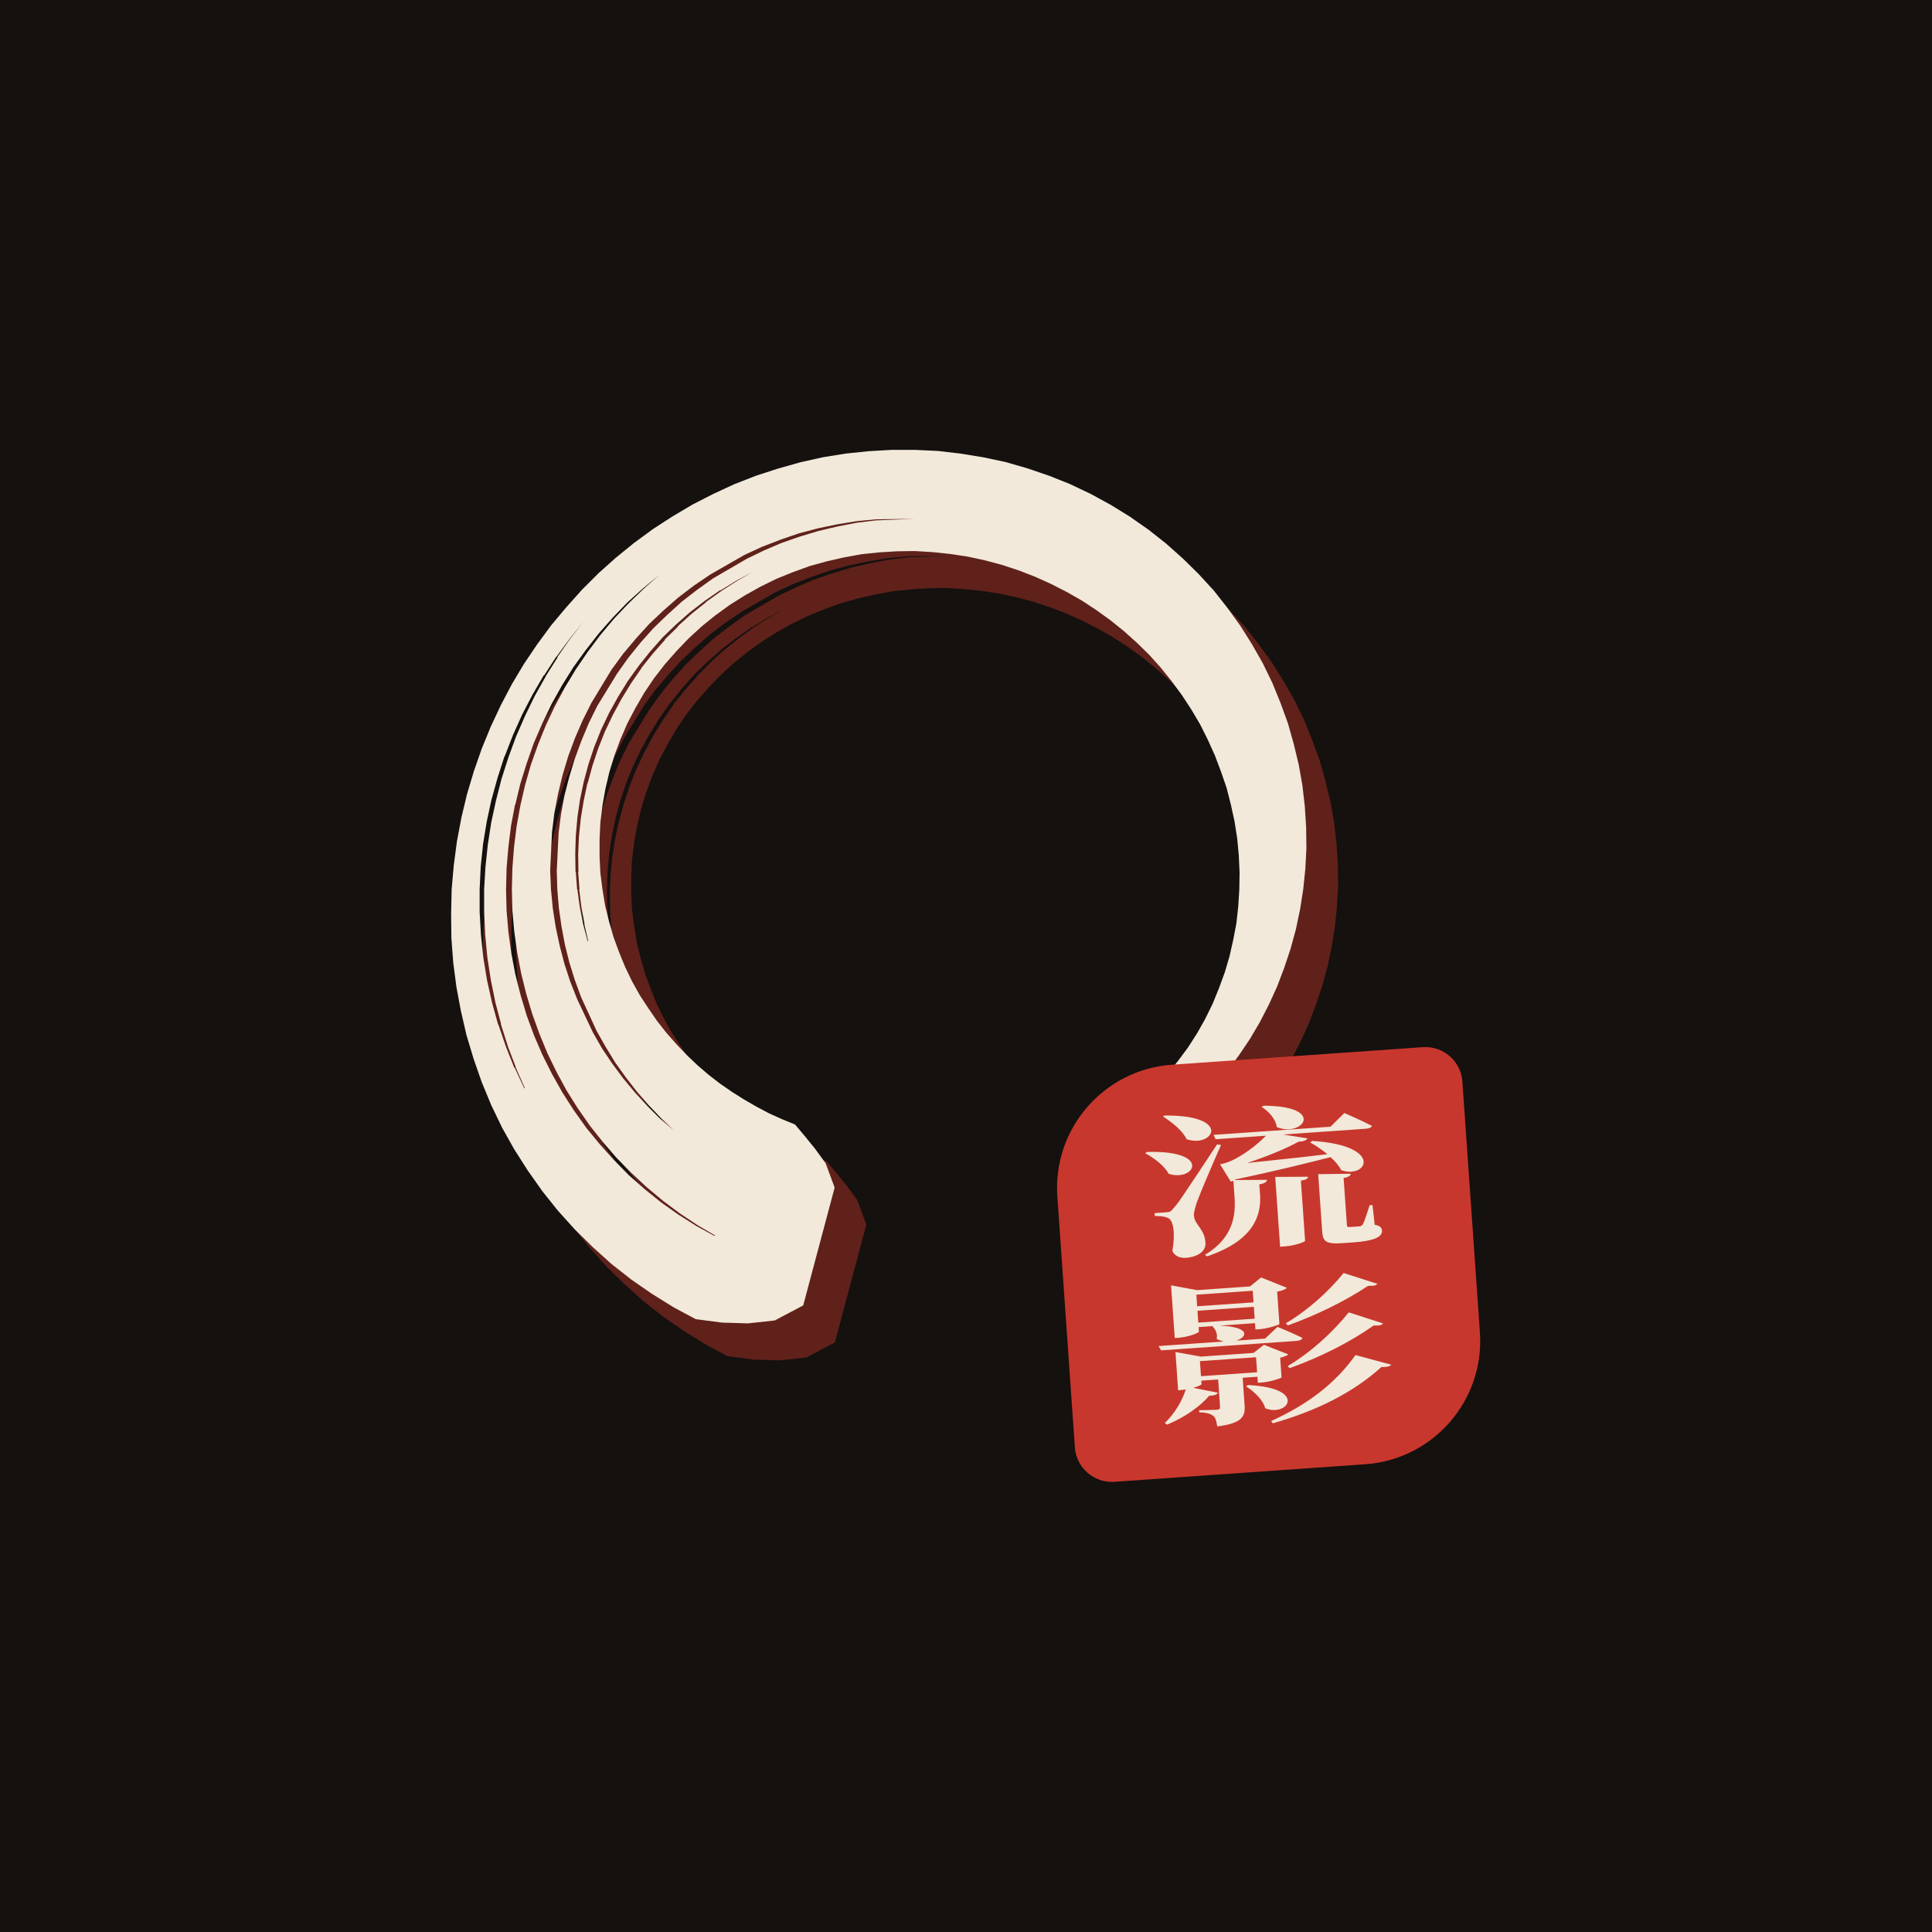
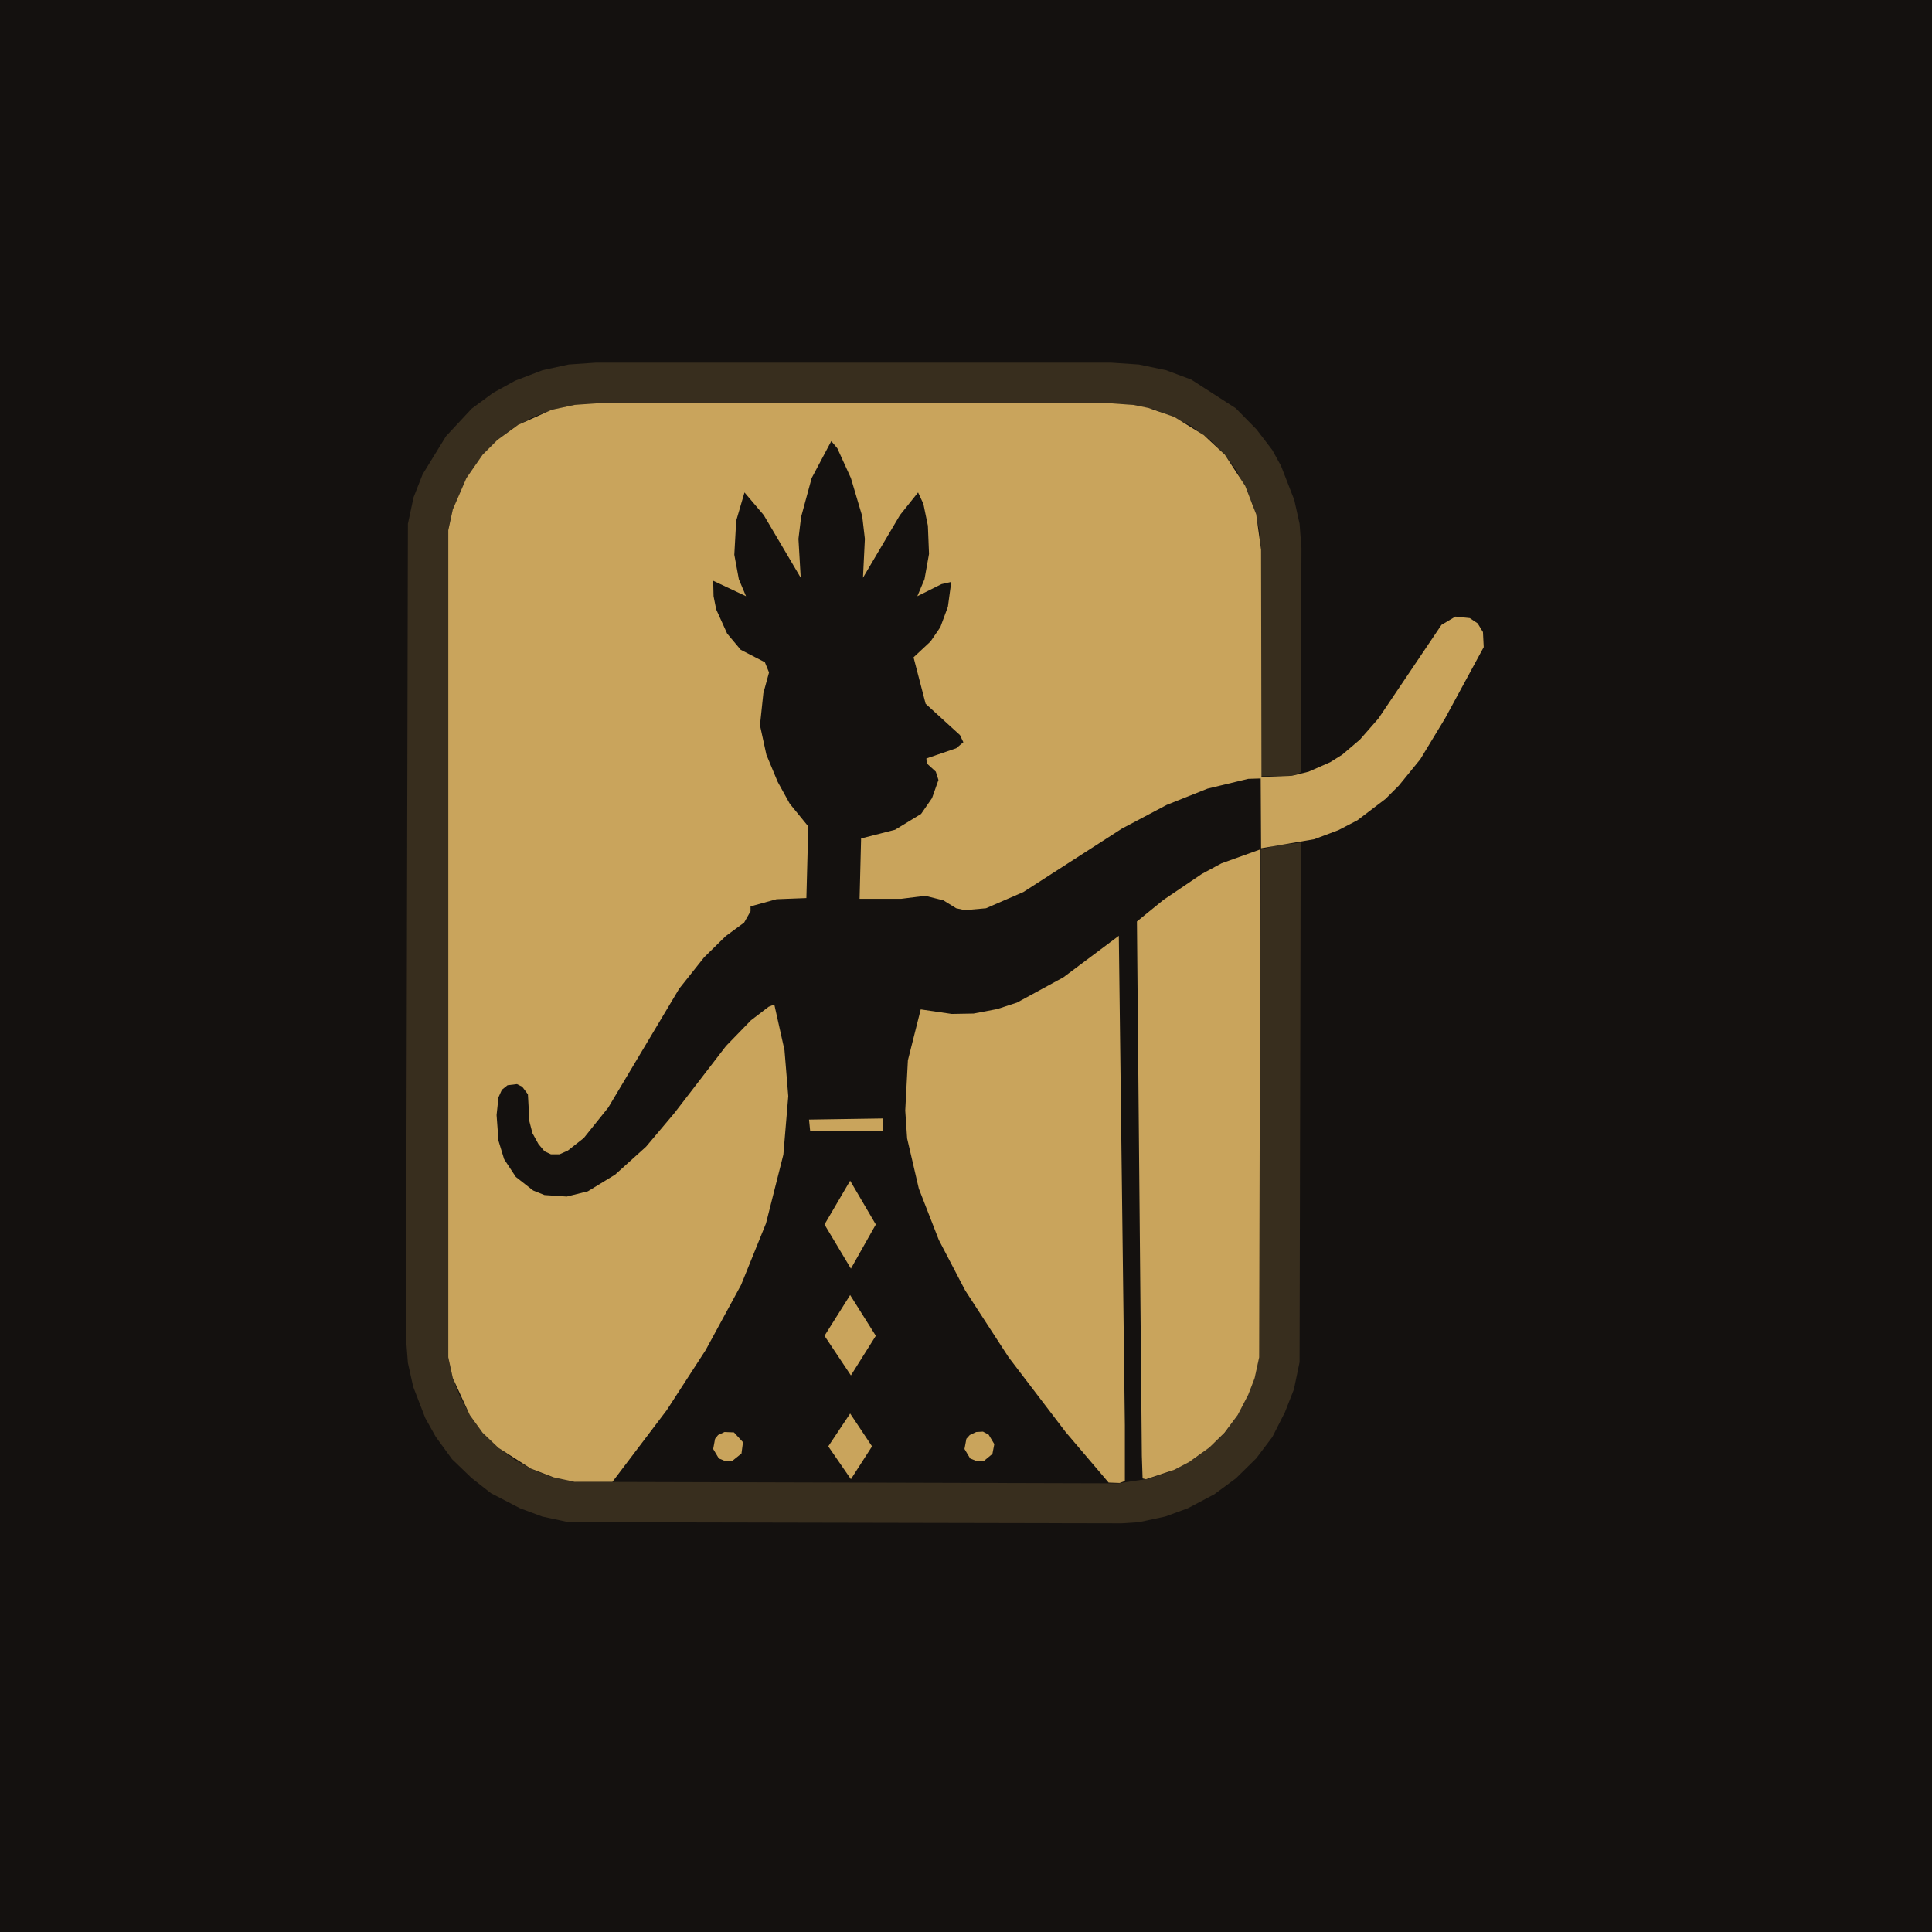
<svg xmlns="http://www.w3.org/2000/svg" viewBox="0 0 512 512">
-   <rect width="512" height="512" fill="#14110F" />
-   <g transform="translate(74.4 71.9) scale(0.7)">
-     <defs>
-       <path id="rg" d="M197.8 391.5 L187.0 397.2 L176.9 398.3 L167.0 398.0 L157.1 396.7 L148.7 392.2 L140.5 387.1 L132.7 381.7 L125.2 375.8 L118.1 369.4 L111.3 362.7 L104.9 355.6 L99.0 348.2 L93.5 340.4 L88.4 332.4 L83.8 324.2 L79.7 315.7 L76.1 307.0 L73.0 298.1 L70.3 289.1 L68.2 280.0 L66.5 270.9 L65.3 261.7 L64.6 252.4 L64.5 243.2 L64.7 234.0 L65.5 224.9 L66.7 215.8 L68.4 206.8 L70.5 198.0 L73.1 189.3 L76.1 180.7 L79.5 172.4 L83.3 164.3 L87.5 156.3 L92.1 148.6 L97.1 141.2 L102.4 134.0 L108.1 127.2 L114.0 120.6 L120.3 114.3 L126.9 108.4 L133.8 102.8 L140.9 97.6 L148.3 92.8 L155.9 88.3 L163.7 84.3 L171.7 80.6 L179.9 77.4 L188.2 74.7 L196.7 72.3 L205.2 70.4 L213.9 69.0 L222.6 68.1 L231.3 67.6 L240.0 67.6 L248.7 68.0 L257.3 69.0 L265.9 70.4 L274.4 72.2 L282.7 74.6 L290.9 77.4 L298.9 80.6 L306.7 84.3 L314.2 88.4 L321.5 92.9 L328.5 97.8 L335.1 103.0 L341.5 108.7 L347.5 114.6 L353.2 120.8 L358.4 127.4 L363.3 134.2 L367.7 141.2 L371.8 148.4 L375.4 155.8 L378.5 163.4 L381.3 171.1 L383.5 178.9 L385.4 186.8 L386.8 194.7 L387.7 202.6 L388.2 210.5 L388.3 218.4 L387.9 226.2 L387.1 234.0 L385.9 241.6 L384.3 249.2 L382.3 256.5 L379.9 263.7 L377.2 270.8 L374.1 277.6 L370.7 284.2 L367.0 290.5 L362.9 296.6 L358.6 302.5 L354.0 308.0 L349.2 313.3 L344.1 318.3 L338.8 322.9 L333.3 327.3 L322.7 316.7 L327.3 312.6 L331.7 308.3 L335.9 303.7 L339.8 298.8 L343.5 293.8 L346.9 288.5 L350.0 283.0 L352.8 277.3 L355.2 271.4 L357.4 265.4 L359.2 259.3 L360.6 253.1 L361.8 246.8 L362.5 240.4 L362.9 234.0 L363.0 227.6 L362.7 221.1 L362.1 214.7 L361.1 208.3 L359.7 201.9 L358.1 195.6 L356.0 189.5 L353.7 183.4 L351.0 177.4 L348.1 171.6 L344.8 166.0 L341.2 160.5 L337.3 155.2 L333.2 150.1 L328.8 145.2 L324.1 140.6 L319.2 136.2 L314.1 132.1 L308.7 128.2 L303.2 124.6 L297.4 121.3 L291.5 118.3 L285.5 115.6 L279.3 113.2 L272.9 111.1 L266.5 109.4 L260.0 108.0 L253.4 107.0 L246.7 106.3 L240.0 105.9 L233.3 106.0 L226.6 106.4 L219.9 107.1 L213.3 108.3 L206.7 109.8 L200.2 111.6 L193.9 113.9 L187.7 116.4 L181.6 119.4 L175.7 122.7 L170.0 126.3 L164.6 130.2 L159.4 134.4 L154.4 139.0 L149.8 143.8 L145.4 148.8 L141.3 154.1 L137.6 159.6 L134.3 165.3 L131.2 171.2 L128.6 177.2 L126.3 183.4 L124.4 189.6 L122.9 196.0 L121.8 202.3 L121.0 208.7 L120.7 215.1 L120.7 221.5 L121.0 227.8 L121.8 234.0 L122.8 240.1 L124.3 246.2 L126.0 252.1 L128.1 257.8 L130.4 263.4 L133.0 268.8 L135.9 274.0 L139.1 278.9 L142.4 283.7 L146.0 288.3 L149.8 292.6 L153.7 296.7 L157.8 300.6 L162.0 304.2 L166.4 307.6 L170.9 310.7 L175.5 313.6 L180.2 316.3 L184.9 318.8 L189.8 321.0 L194.7 323.0 L198.4 327.4 L202.3 332.2 L206.3 337.7 L209.7 346.9ZM148.8 325.2 L143.6 320.8 L138.8 316.0 L134.1 310.9 L129.7 305.6 L125.6 300.1 L121.7 294.3 L118.2 288.2 L112.2 275.5 L109.6 268.9 L107.4 262.2 L105.6 255.3 L104.1 248.3 L103.0 241.2 L102.3 234.0 L102.0 226.8 L102.7 212.3 L103.6 205.0 L105.0 197.8 L106.7 190.7 L108.8 183.7 L111.4 176.7 L114.3 170.0 L117.6 163.4 L125.3 150.7 L129.7 144.7 L134.5 139.0 L139.5 133.5 L144.9 128.4 L150.5 123.5 L156.4 119.0 L162.6 114.8 L175.5 107.4 L182.2 104.3 L189.2 101.6 L196.2 99.2 L203.4 97.3 L210.6 95.8 L217.9 94.6 L225.3 93.9 L240.0 93.7 L240.0 93.7 L225.3 94.3 L218.0 95.2 L210.8 96.6 L203.6 98.3 L196.6 100.4 L189.7 102.8 L182.9 105.7 L176.3 108.9 L163.6 116.3 L157.6 120.6 L151.8 125.1 L146.4 130.0 L141.1 135.1 L136.2 140.6 L131.6 146.3 L127.4 152.2 L119.8 164.6 L116.6 171.1 L113.8 177.8 L111.3 184.6 L109.2 191.5 L107.4 198.5 L106.1 205.5 L105.2 212.6 L104.5 226.9 L104.7 234.0 L105.3 241.1 L106.3 248.1 L107.6 255.0 L109.3 261.8 L111.4 268.5 L113.8 275.0 L119.6 287.6 L123.0 293.6 L126.6 299.5 L130.6 305.1 L134.8 310.5 L139.2 315.6 L143.9 320.5 L148.8 325.2ZM164.3 365.1 L164.2 365.2 L157.3 361.4 L150.5 357.1 L144.0 352.5 L137.8 347.5 L131.8 342.2 L126.2 336.5 L120.8 330.5 L115.7 324.3 L111.0 317.7 L106.7 311.0 L102.7 303.9 L99.1 296.7 L99.1 296.7 L95.9 289.3 L93.1 281.7 L90.8 274.0 L88.8 266.1 L87.3 258.2 L86.2 250.2 L85.5 242.1 L85.3 234.0 L85.5 225.9 L86.2 217.8 L87.2 209.8 L88.7 201.9 L88.8 201.9 L90.7 194.0 L93.1 186.3 L95.8 178.6 L99.0 171.2 L102.5 163.9 L106.4 156.9 L110.7 150.0 L115.4 143.5 L120.4 137.1 L125.7 131.1 L131.3 125.3 L137.3 119.9 L143.5 114.8 L143.5 114.8 L137.5 120.1 L131.7 125.7 L126.2 131.5 L121.0 137.7 L116.2 144.1 L111.7 150.7 L107.6 157.5 L103.8 164.6 L100.4 171.8 L97.4 179.2 L94.7 186.8 L92.5 194.5 L90.7 202.3 L90.7 202.3 L89.3 210.1 L88.3 218.1 L87.7 226.0 L87.5 234.0 L87.7 242.0 L88.4 249.9 L89.5 257.8 L91.0 265.7 L92.9 273.4 L95.2 281.1 L97.9 288.6 L100.9 295.9 L100.9 295.9 L104.4 303.1 L108.2 310.1 L112.4 316.8 L117.0 323.4 L121.9 329.6 L127.1 335.6 L132.7 341.3 L138.5 346.7 L144.6 351.8 L151.0 356.6 L157.6 361.0 L164.4 365.0 L164.3 365.1ZM92.3 309.3 L92.2 309.3 L88.5 301.4 L88.4 301.5 L85.2 293.4 L85.2 293.4 L82.4 285.2 L82.3 285.2 L80.0 276.9 L80.0 276.9 L78.1 268.4 L76.7 259.9 L76.7 259.9 L75.8 251.3 L75.8 251.3 L75.3 242.6 L75.3 242.6 L75.3 234.0 L75.3 234.0 L75.7 225.4 L76.6 216.8 L76.6 216.8 L78.0 208.3 L78.0 208.3 L79.8 199.9 L79.8 200.0 L82.1 191.7 L82.1 191.7 L84.7 183.6 L84.8 183.6 L87.9 175.6 L91.4 167.8 L91.4 167.8 L95.3 160.3 L95.3 160.3 L99.6 152.9 L99.7 153.0 L104.3 145.9 L104.4 145.9 L109.4 139.1 L114.7 132.5 L114.7 132.5 L109.5 139.2 L104.7 146.1 L104.8 146.2 L100.3 153.3 L100.3 153.4 L96.2 160.7 L96.2 160.7 L92.5 168.3 L92.5 168.3 L89.1 176.1 L86.2 184.0 L86.2 184.0 L83.6 192.1 L83.6 192.1 L81.5 200.3 L81.5 200.3 L79.7 208.6 L79.7 208.6 L78.4 217.0 L78.4 217.0 L77.5 225.5 L77.0 234.0 L77.0 234.0 L77.0 242.5 L77.0 242.5 L77.4 251.1 L77.4 251.1 L78.2 259.6 L78.2 259.6 L79.5 268.1 L81.2 276.5 L81.2 276.6 L83.4 284.9 L83.3 284.9 L85.9 293.1 L85.9 293.2 L89.0 301.3 L88.9 301.3 L92.4 309.2 L92.3 309.3ZM116.3 253.6 L116.2 253.6 L114.5 247.2 L114.5 247.2 L113.2 240.6 L112.3 234.0 L112.2 234.0 L111.7 227.3 L111.6 227.3 L111.5 220.5 L111.7 213.7 L111.7 213.7 L112.3 206.9 L112.3 206.8 L113.3 200.0 L114.7 193.3 L114.7 193.3 L116.5 186.6 L116.5 186.6 L118.7 180.0 L121.3 173.5 L121.3 173.5 L124.3 167.2 L124.3 167.2 L127.7 161.1 L131.4 155.1 L131.4 155.1 L135.5 149.4 L135.5 149.4 L139.9 143.9 L144.6 138.6 L144.6 138.6 L149.7 133.7 L149.7 133.7 L155.0 129.0 L160.6 124.7 L160.6 124.7 L166.4 120.7 L166.5 120.8 L172.5 117.1 L178.7 113.8 L178.7 113.8 L172.6 117.3 L166.7 121.1 L166.7 121.1 L161.0 125.2 L161.0 125.3 L155.5 129.7 L150.3 134.4 L150.4 134.5 L145.4 139.4 L145.5 139.5 L140.9 144.7 L136.5 150.2 L136.6 150.2 L132.6 156.0 L132.6 156.0 L129.0 161.9 L125.7 168.0 L125.7 168.0 L122.7 174.3 L122.7 174.3 L120.2 180.6 L118.0 187.2 L118.0 187.2 L116.2 193.8 L116.1 193.8 L114.7 200.4 L113.6 207.1 L113.6 207.1 L112.9 213.9 L112.9 213.9 L112.6 220.6 L112.7 227.3 L112.6 227.3 L113.1 234.0 L113.0 234.0 L113.8 240.6 L115.0 247.1 L114.9 247.1 L116.4 253.6 L116.3 253.6Z" />
-     </defs>
-     <use href="#rg" transform="translate(12 14)" fill="#C8372D" fill-opacity=".42" fill-rule="evenodd" />
-     <use href="#rg" fill="#F2E9DA" fill-rule="evenodd" />
-     <g transform="rotate(-4 374.0 376.0)">
-       <path d="M342.80 298.00H437.96A14.04 14.04 0 0 1 452.00 312.04V407.20A46.8 46.8 0 0 1 405.20 454.00H310.04A14.04 14.04 0 0 1 296.00 439.96V344.80A46.8 46.8 0 0 1 342.80 298.00Z" fill="#C8372D" />
-       <path d="M336.5 353.6C335.5 353.6 332.3 353.6 332.3 353.6V354.7C334.3 354.8 335.9 355.1 337.1 355.7C339.3 356.6 339.6 362.1 338 368.3C338.7 370.4 340.8 371.3 342.9 371.3C347.4 371.3 350.5 369.4 350.7 366.5C351 361.2 347.2 359.1 347.1 355.9C347 354.5 347.8 352.5 348.5 350.7C349.7 347.9 355.8 335.9 359.2 329.6L357.7 329.3C341.5 350.4 341.5 350.4 339.4 352.4C338.3 353.6 338 353.6 336.5 353.6ZM331.1 330.3 330.3 330.7C333.5 332.7 337.4 336.1 338.6 339.1C348.3 343 355.8 331.3 331.1 330.3ZM338.7 317 338 317.3C341.2 319.7 345.1 323.2 346.3 326.5C356.1 330.7 364.5 318.6 338.7 317ZM376.3 315.9 375.5 316.3C378.2 318.2 380.6 321.5 380.7 324.3C390 329.1 400.3 317.7 376.3 315.9ZM407.4 343.9 395.1 343.2V364.8C395.1 368.6 395.9 369.9 402.5 369.9H406.4C414.5 369.9 417.7 368.6 417.7 366.2C417.7 365.2 417.3 364.4 415.1 363.8L414.8 356.3H413.7C412.5 359.4 411.2 362.5 410.6 363.4C410.1 363.9 409.7 364 409.2 364C408.8 364 408.2 364 407.4 364H405.8C404.8 364 404.6 363.8 404.6 363.2V345.3C406.4 345.2 407.3 344.6 407.4 343.9ZM391.2 343.9 378.8 343.1V369.6H380.6C384.1 369.6 388.4 368.5 388.4 368V345.2C390.5 345 391.1 344.6 391.2 343.9ZM406.6 320.8 401 325.6H356.6L357.3 327.3H376.4C373 330.4 366.2 335 360.9 336.4C359.9 336.7 358.3 336.9 358.3 336.9L361.9 343.7L362.9 343.5V349.8C362.9 356.5 361.4 365 350.2 370.7L351 371.3C369.3 366.5 372.4 357.1 372.6 349.9V345.5C374.8 345.3 375.4 344.7 375.7 344L363.3 343.2L363.7 343C379 340.9 392 338.6 400.2 337.1C401.9 338.8 403.2 340.6 403.9 342.3C413.6 346.4 420.7 334.1 393.8 330.5L392.9 331C394.9 332.3 397.2 334.1 399.1 335.9C387.6 336.5 376.4 336.8 368.5 337.1C375.8 335.3 383.7 332.7 388.6 330.4C390.6 330.5 391.7 330 392 329.4L382.9 327.3H414.2C415.5 327.3 416.4 327 416.7 326.4C413 324.1 406.6 320.8 406.6 320.8Z" fill="#F2E9DA" />
-       <path d="M417.7 417.1 404.4 412.5C396 422.8 384.8 430 370.8 435.2L371.4 436.1C388.3 432.5 402.4 426.7 413.9 417.7C416.1 417.9 417 417.7 417.7 417.1ZM415.7 401.3 403 396.2C396.3 403.4 387.9 410.1 378.5 414.9L379.2 415.7C391 412.4 402.7 407.5 412.1 401.8C414.2 402.1 415.1 401.9 415.7 401.3ZM414.6 386.2 402.1 381.2C395.8 387.9 387.8 394.2 378.9 398.7L379.7 399.5C390.8 396.4 402 391.8 411 386.7C413 386.9 413.9 386.8 414.6 386.2ZM363.1 421 362.2 421.4C365.2 423.6 368.4 427.1 368.9 430.2C377.2 434.3 385.7 423.7 363.1 421ZM375.7 399.8 370.7 403.9H359.8C364.2 402.8 365.5 399.1 353.9 397.8H367.3V400.2H368.9C371.8 400.2 376.4 399.1 376.5 398.8V386.5C378.3 386.3 379.7 385.8 380.3 385.3L370.8 380.7L366.4 383.8H346.3L336.6 381.3V401.3H337.9C341.8 401.3 345.9 400 345.9 399.5V397.8H351.5L351.2 398C352.2 399 353 400.9 352.4 402.7C353.2 403.3 354.1 403.6 355.1 403.9H330.3L331.1 405.6H382.4C383.7 405.6 384.6 405.3 384.8 404.6C381.4 402.6 375.7 399.8 375.7 399.8ZM367.3 385.5V389.9H345.9V385.5ZM345.9 396.1V391.6H367.3V396.1ZM361.2 428.6V418.1H366.8V420.4H368.4C371.2 420.4 375.8 419.3 375.9 419V411.5C377.5 411.3 378.6 410.8 379.1 410.5L370.1 406.2L366 409H346L336.5 406.6V421.1H337.7L339.4 421C337.9 424.9 334.7 429.8 330.6 433.1L331.4 433.8C338.5 431.5 344.7 427.5 348.1 424C350.3 424.1 351 423.7 351.5 423.1L342.3 420.6C344.1 420.2 345.5 419.7 345.5 419.4V418.1H351.9V428.5C351.9 429.2 351.6 429.5 350.5 429.5C349.1 429.5 343.9 429.2 343.9 429.2V430C347 430.3 348.3 431 349.2 431.8C350 432.7 350.2 434.1 350.3 435.8C359.9 435.3 361.2 432.7 361.2 428.6ZM366.8 410.7V416.4H345.5V410.7Z" fill="#F2E9DA" />
-     </g>
-   </g>
+   <rect width="512" height="512" rx="0" fill="#14110F" />
+   <path d="M297.2 403.7 L150.7 403.4 L143.7 401.9 L137.8 399.7 L130.1 395.7 L125.0 391.7 L119.8 386.7 L115.5 380.8 L112.7 375.8 L109.5 367.5 L108.1 361.2 L107.6 354.7 L108.1 138.8 L109.6 131.8 L112.0 125.7 L118.2 115.6 L125.0 108.3 L130.7 104.1 L136.5 100.9 L143.8 98.1 L150.7 96.6 L158.0 96.1 L294.3 96.1 L301.8 96.6 L309.0 98.1 L315.7 100.6 L327.5 108.2 L333.0 113.8 L337.2 119.3 L339.5 123.5 L343.0 132.5 L344.4 138.8 L344.9 145.3 L344.7 204.7 L342.3 205.6 L334.1 205.7 L334.2 145.7 L333.7 140.3 L332.0 133.7 L327.7 124.7 L324.6 120.5 L320.6 116.5 L315.2 112.6 L306.0 108.5 L300.3 107.3 L294.3 106.9 L152.3 107.3 L146.7 108.5 L141.3 110.5 L136.5 113.1 L131.8 116.6 L127.9 120.5 L123.6 126.7 L120.0 135.0 L118.8 140.3 L118.8 359.7 L120.0 365.2 L121.7 369.6 L124.5 375.0 L127.9 379.7 L132.0 383.6 L136.5 386.9 L141.2 389.5 L146.2 391.4 L152.7 392.7 L296.3 393.1 L304.3 391.9 L309.5 390.2 L316.0 386.9 L320.5 383.6 L324.6 379.7 L328.0 375.0 L332.5 365.2 L333.7 359.7 L334.1 225.2 L337.8 224.1 L344.7 223.3 L344.4 361.0 L342.9 368.2 L340.5 374.3 L337.2 380.8 L332.9 386.5 L327.5 391.8 L321.8 396.0 L314.8 399.7 L308.8 401.9 L301.8 403.4Z" fill="#C9A45C" fill-opacity="0.2" fill-rule="evenodd" />
+   <path d="M162.3 392.7 L152.3 392.7 L146.7 391.5 L140.7 389.2 L132.1 383.7 L127.9 379.7 L124.5 375.0 L120.0 365.2 L118.8 359.7 L118.8 140.5 L120.0 135.0 L123.6 126.7 L127.9 120.5 L131.8 116.6 L137.3 112.6 L146.2 108.6 L152.3 107.3 L158.0 106.9 L294.5 106.9 L300.3 107.3 L304.3 108.1 L311.2 110.5 L319.0 115.3 L324.6 120.5 L330.0 128.8 L332.9 136.3 L334.2 145.7 L334.3 205.9 L342.3 205.6 L346.8 204.5 L352.5 202.0 L355.7 200.0 L360.4 196.0 L365.3 190.4 L382.0 165.6 L385.7 163.4 L389.5 163.8 L391.6 165.2 L393.0 167.5 L393.2 171.5 L383.0 190.3 L376.4 201.2 L370.7 208.2 L367.2 211.7 L359.7 217.4 L354.7 220.0 L348.3 222.4 L334.2 224.8 L334.1 206.3 L330.8 206.4 L320.0 209.0 L309.2 213.3 L297.3 219.6 L271.2 236.4 L261.3 240.7 L255.7 241.2 L253.4 240.7 L250.0 238.6 L245.2 237.4 L238.8 238.2 L227.8 238.2 L228.2 222.2 L237.2 219.9 L244.1 215.7 L247.0 211.5 L248.7 206.7 L248.0 204.5 L245.6 202.3 L245.5 201.0 L253.4 198.3 L255.3 196.7 L254.4 194.8 L245.3 186.5 L242.1 174.2 L246.6 170.0 L249.2 166.2 L251.2 160.8 L252.1 154.2 L249.5 154.8 L243.1 158.0 L245.0 153.5 L246.2 146.8 L245.9 139.3 L244.7 133.5 L243.3 130.5 L238.5 136.5 L228.7 153.1 L229.2 142.8 L228.5 136.8 L225.5 126.7 L221.9 118.8 L220.3 116.9 L215.1 126.7 L212.3 137.0 L211.6 142.8 L212.2 153.1 L202.4 136.5 L197.3 130.5 L195.1 138.0 L194.6 147.0 L195.8 153.5 L197.7 158.0 L189.0 153.9 L189.1 158.0 L189.8 161.5 L192.7 167.9 L196.3 172.2 L202.7 175.5 L203.8 178.2 L202.3 183.7 L201.4 192.2 L203.1 200.0 L206.1 207.2 L209.3 213.0 L214.2 219.0 L213.7 238.0 L205.8 238.3 L198.9 240.2 L198.9 241.5 L197.2 244.5 L192.3 248.1 L186.6 253.7 L180.0 262.0 L161.2 293.5 L154.7 301.6 L150.5 304.9 L148.3 305.9 L146.0 305.9 L144.3 305.1 L142.7 303.2 L141.1 300.3 L140.3 297.2 L139.9 290.0 L138.4 288.0 L137.0 287.3 L134.5 287.6 L133.0 288.8 L132.1 290.8 L131.6 295.5 L132.1 302.3 L133.6 307.2 L136.7 311.9 L141.3 315.5 L144.3 316.7 L150.2 317.1 L155.8 315.7 L163.0 311.3 L171.2 303.9 L178.7 295.0 L192.4 277.2 L199.0 270.4 L203.7 266.8 L205.2 266.2 L207.9 278.3 L208.9 290.5 L207.6 306.0 L203.0 324.2 L196.4 340.5 L187.0 357.8 L176.7 373.7ZM303.7 392.0 L302.8 391.8 L302.6 385.8 L301.3 244.2 L308.3 238.5 L318.5 231.6 L323.7 228.8 L334.0 225.1 L333.7 359.7 L332.5 365.2 L330.8 369.6 L328.0 375.0 L324.5 379.7 L320.5 383.6 L315.2 387.4 L311.2 389.5ZM296.7 393.0 L293.8 392.9 L282.4 379.5 L267.3 359.7 L255.8 342.0 L248.8 328.6 L243.5 315.0 L240.4 301.7 L239.9 294.3 L240.6 281.0 L244.0 267.5 L252.2 268.7 L258.0 268.6 L264.3 267.4 L269.5 265.7 L281.8 259.0 L296.5 248.0 L298.1 377.7 L298.1 392.5ZM234.0 299.7 L214.7 299.7 L214.4 296.7 L234.0 296.4ZM225.5 336.2 L218.5 324.5 L225.3 312.9 L232.1 324.5ZM225.5 364.5 L218.5 354.0 L225.3 343.2 L232.1 354.0ZM225.5 392.0 L219.5 383.3 L225.3 374.6 L231.1 383.3ZM194.0 387.2 L192.2 387.2 L190.5 386.5 L189.0 384.0 L189.5 381.3 L190.3 380.3 L192.0 379.5 L194.5 379.6 L196.9 382.2 L196.5 385.2ZM260.7 387.2 L258.8 387.2 L257.1 386.5 L255.6 384.0 L256.1 381.3 L257.0 380.3 L258.7 379.5 L260.5 379.4 L262.0 380.2 L263.5 382.7 L263.0 385.3Z" fill="#C9A45C" fill-rule="evenodd" />
</svg>
